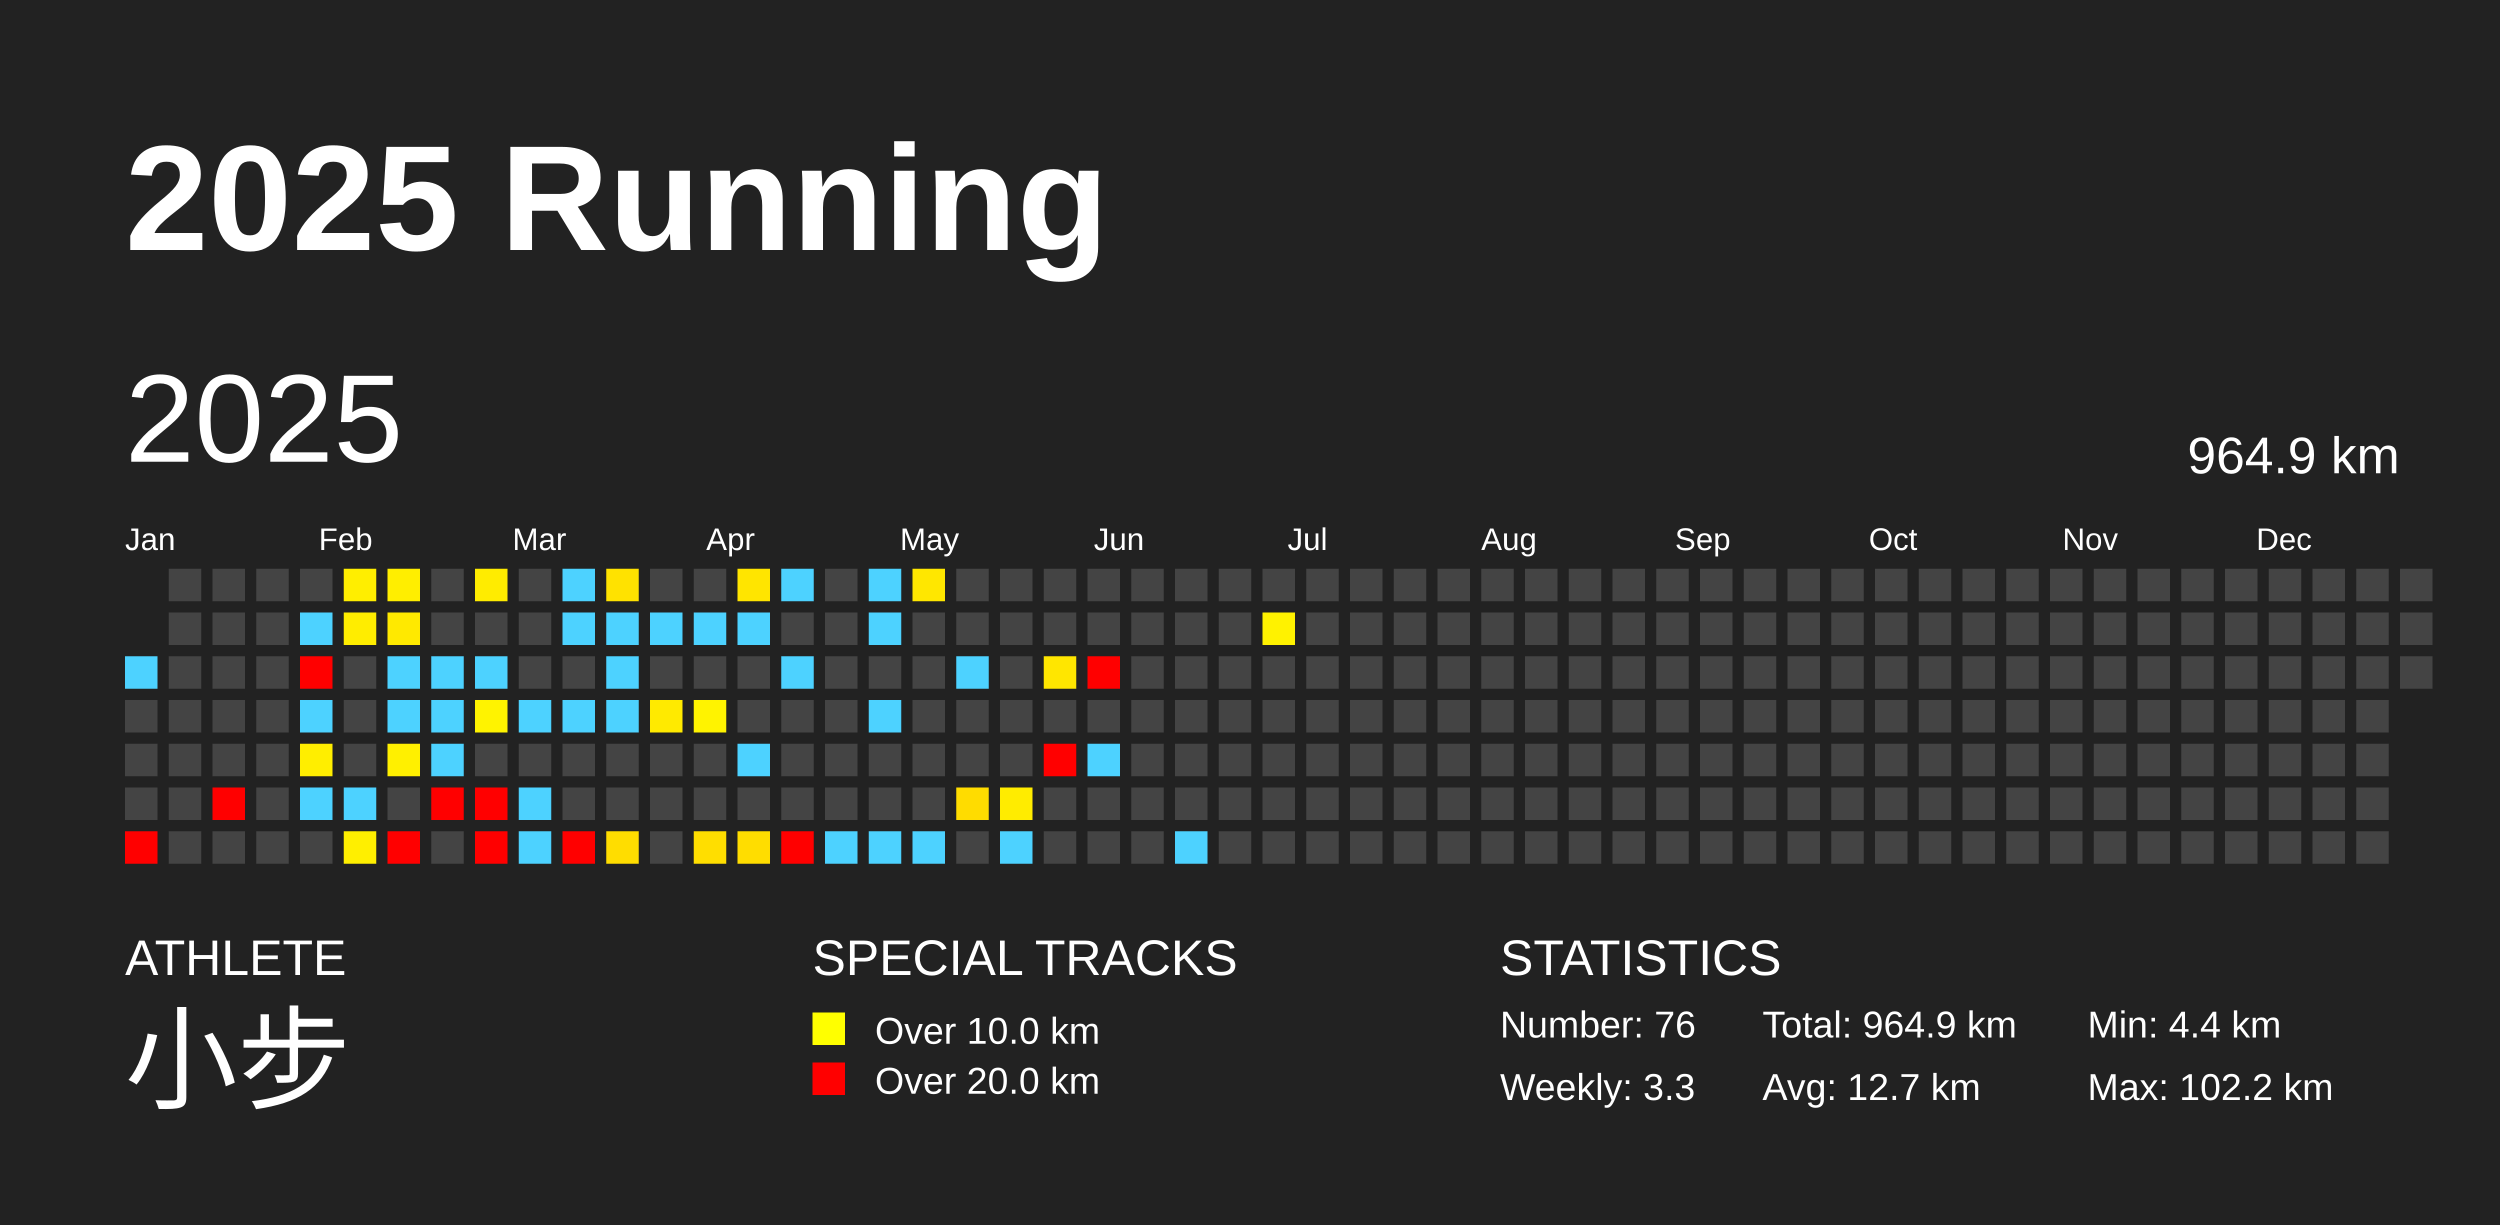
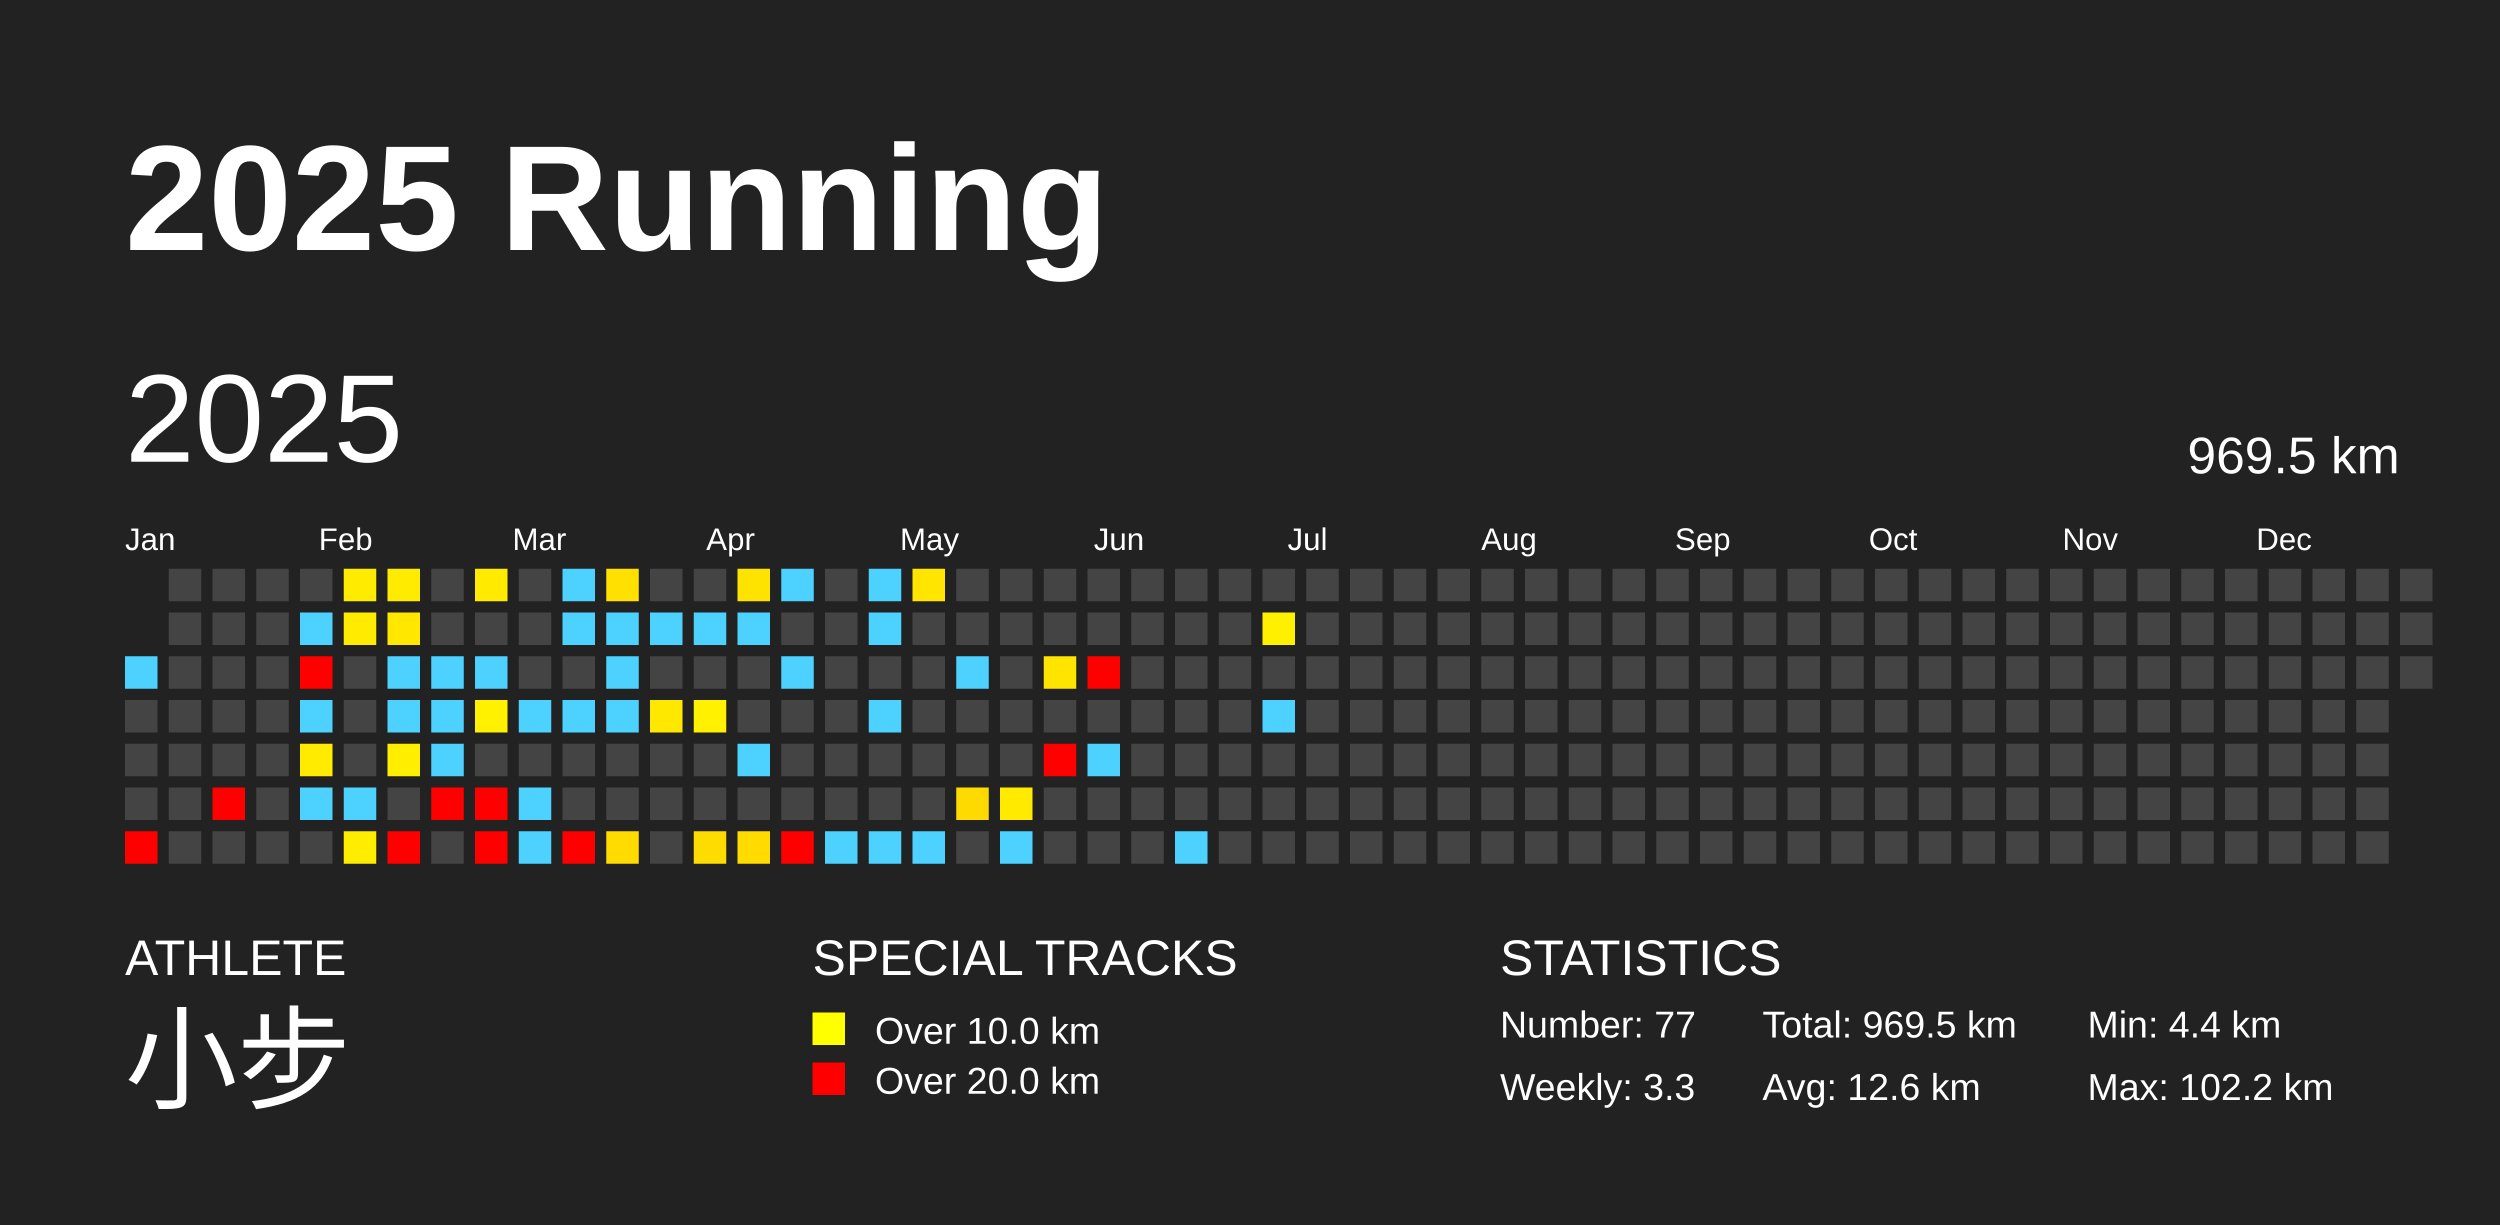
<svg xmlns="http://www.w3.org/2000/svg" baseProfile="full" height="98mm" version="1.1" viewBox="0,0,200,98" width="200mm">
  <defs />
  <rect fill="#222222" height="98" width="200" x="0" y="0" />
  <text fill="#FFFFFF" style="font-size:12px; font-family:Arial; font-weight:bold;" x="10" y="20">2025 Running</text>
  <text fill="#FFFFFF" style="font-size:4px; font-family:Arial" x="10" y="78">ATHLETE</text>
  <text fill="#FFFFFF" style="font-size:9px; font-family:Arial" x="10" y="88">小步</text>
  <text fill="#FFFFFF" style="font-size:4px; font-family:Arial" x="65" y="78">SPECIAL TRACKS</text>
  <rect fill="yellow" height="2.6" width="2.6" x="65" y="81" />
  <text fill="#FFFFFF" style="font-size:3px; font-family:Arial" x="70" y="83.5">Over 10.0 km</text>
  <rect fill="red" height="2.6" width="2.6" x="65" y="85" />
  <text fill="#FFFFFF" style="font-size:3px; font-family:Arial" x="70" y="87.5">Over 20.0 km</text>
  <text fill="#FFFFFF" style="font-size:4px; font-family:Arial" x="120" y="78">STATISTICS</text>
-   <text fill="#FFFFFF" style="font-size:3px; font-family:Arial" x="120" y="83">Number: 76</text>
+   <text fill="#FFFFFF" style="font-size:3px; font-family:Arial" x="120" y="83">Number: 77</text>
  <text fill="#FFFFFF" style="font-size:3px; font-family:Arial" x="120" y="88">Weekly: 3.3</text>
-   <text fill="#FFFFFF" style="font-size:3px; font-family:Arial" x="141" y="83">Total: 964.9 km</text>
-   <text fill="#FFFFFF" style="font-size:3px; font-family:Arial" x="141" y="88">Avg: 12.7 km</text>
+   <text fill="#FFFFFF" style="font-size:3px; font-family:Arial" x="141" y="83">Total: 969.5 km</text>
+   <text fill="#FFFFFF" style="font-size:3px; font-family:Arial" x="141" y="88">Avg: 12.6 km</text>
  <text fill="#FFFFFF" style="font-size:3px; font-family:Arial" x="167" y="83">Min: 4.4 km</text>
  <text fill="#FFFFFF" style="font-size:3px; font-family:Arial" x="167" y="88">Max: 102.2 km</text>
  <text dominant-baseline="hanging" fill="#FFFFFF" style="font-size:10.0px; font-family:Arial;" x="10" y="30">2025</text>
-   <text dominant-baseline="hanging" fill="#FFFFFF" style="font-size:4.125px; font-family:Arial;" x="175" y="35">964.9 km</text>
+   <text dominant-baseline="hanging" fill="#FFFFFF" style="font-size:4.125px; font-family:Arial;" x="175" y="35">969.5 km</text>
  <text fill="#FFFFFF" style="font-size:2.5px; font-family:Arial" x="10.0" y="44">Jan</text>
  <text fill="#FFFFFF" style="font-size:2.5px; font-family:Arial" x="25.5" y="44">Feb</text>
  <text fill="#FFFFFF" style="font-size:2.5px; font-family:Arial" x="41.0" y="44">Mar</text>
  <text fill="#FFFFFF" style="font-size:2.5px; font-family:Arial" x="56.5" y="44">Apr</text>
  <text fill="#FFFFFF" style="font-size:2.5px; font-family:Arial" x="72.0" y="44">May</text>
  <text fill="#FFFFFF" style="font-size:2.5px; font-family:Arial" x="87.5" y="44">Jun</text>
  <text fill="#FFFFFF" style="font-size:2.5px; font-family:Arial" x="103.0" y="44">Jul</text>
  <text fill="#FFFFFF" style="font-size:2.5px; font-family:Arial" x="118.5" y="44">Aug</text>
  <text fill="#FFFFFF" style="font-size:2.5px; font-family:Arial" x="134.0" y="44">Sep</text>
  <text fill="#FFFFFF" style="font-size:2.5px; font-family:Arial" x="149.5" y="44">Oct</text>
  <text fill="#FFFFFF" style="font-size:2.5px; font-family:Arial" x="165.0" y="44">Nov</text>
  <text fill="#FFFFFF" style="font-size:2.5px; font-family:Arial" x="180.5" y="44">Dec</text>
  <rect fill="#4dd2ff" height="2.6" width="2.6" x="10.0" y="52.5" />
  <rect fill="#444444" height="2.6" width="2.6" x="10.0" y="56.0" />
  <rect fill="#444444" height="2.6" width="2.6" x="10.0" y="59.5" />
  <rect fill="#444444" height="2.6" width="2.6" x="10.0" y="63.0" />
  <rect fill="red" height="2.6" width="2.6" x="10.0" y="66.5" />
  <rect fill="#444444" height="2.6" width="2.6" x="13.5" y="45.5" />
  <rect fill="#444444" height="2.6" width="2.6" x="13.5" y="49.0" />
  <rect fill="#444444" height="2.6" width="2.6" x="13.5" y="52.5" />
  <rect fill="#444444" height="2.6" width="2.6" x="13.5" y="56.0" />
  <rect fill="#444444" height="2.6" width="2.6" x="13.5" y="59.5" />
  <rect fill="#444444" height="2.6" width="2.6" x="13.5" y="63.0" />
  <rect fill="#444444" height="2.6" width="2.6" x="13.5" y="66.5" />
  <rect fill="#444444" height="2.6" width="2.6" x="17.0" y="45.5" />
  <rect fill="#444444" height="2.6" width="2.6" x="17.0" y="49.0" />
  <rect fill="#444444" height="2.6" width="2.6" x="17.0" y="52.5" />
  <rect fill="#444444" height="2.6" width="2.6" x="17.0" y="56.0" />
  <rect fill="#444444" height="2.6" width="2.6" x="17.0" y="59.5" />
  <rect fill="red" height="2.6" width="2.6" x="17.0" y="63.0" />
  <rect fill="#444444" height="2.6" width="2.6" x="17.0" y="66.5" />
  <rect fill="#444444" height="2.6" width="2.6" x="20.5" y="45.5" />
  <rect fill="#444444" height="2.6" width="2.6" x="20.5" y="49.0" />
  <rect fill="#444444" height="2.6" width="2.6" x="20.5" y="52.5" />
  <rect fill="#444444" height="2.6" width="2.6" x="20.5" y="56.0" />
  <rect fill="#444444" height="2.6" width="2.6" x="20.5" y="59.5" />
  <rect fill="#444444" height="2.6" width="2.6" x="20.5" y="63.0" />
  <rect fill="#444444" height="2.6" width="2.6" x="20.5" y="66.5" />
  <rect fill="#444444" height="2.6" width="2.6" x="24.0" y="45.5" />
  <rect fill="#4dd2ff" height="2.6" width="2.6" x="24.0" y="49.0" />
  <rect fill="red" height="2.6" width="2.6" x="24.0" y="52.5" />
  <rect fill="#4dd2ff" height="2.6" width="2.6" x="24.0" y="56.0" />
-   <rect fill="#ffee00" height="2.6" width="2.6" x="24.0" y="59.5" />
+   <rect fill="#ffeb00" height="2.6" width="2.6" x="24.0" y="59.5" />
  <rect fill="#4dd2ff" height="2.6" width="2.6" x="24.0" y="63.0" />
  <rect fill="#444444" height="2.6" width="2.6" x="24.0" y="66.5" />
-   <rect fill="#ffee00" height="2.6" width="2.6" x="27.5" y="45.5" />
-   <rect fill="#ffed00" height="2.6" width="2.6" x="27.5" y="49.0" />
+   <rect fill="#ffeb00" height="2.6" width="2.6" x="27.5" y="45.5" />
+   <rect fill="#ffeb00" height="2.6" width="2.6" x="27.5" y="49.0" />
  <rect fill="#444444" height="2.6" width="2.6" x="27.5" y="52.5" />
  <rect fill="#444444" height="2.6" width="2.6" x="27.5" y="56.0" />
  <rect fill="#444444" height="2.6" width="2.6" x="27.5" y="59.5" />
  <rect fill="#4dd2ff" height="2.6" width="2.6" x="27.5" y="63.0" />
-   <rect fill="#ffef00" height="2.6" width="2.6" x="27.5" y="66.5" />
-   <rect fill="#ffee00" height="2.6" width="2.6" x="31.0" y="45.5" />
-   <rect fill="#ffe900" height="2.6" width="2.6" x="31.0" y="49.0" />
+   <rect fill="#ffed00" height="2.6" width="2.6" x="27.5" y="66.5" />
+   <rect fill="#ffeb00" height="2.6" width="2.6" x="31.0" y="45.5" />
+   <rect fill="#ffe700" height="2.6" width="2.6" x="31.0" y="49.0" />
  <rect fill="#4dd2ff" height="2.6" width="2.6" x="31.0" y="52.5" />
  <rect fill="#4dd2ff" height="2.6" width="2.6" x="31.0" y="56.0" />
-   <rect fill="#fff000" height="2.6" width="2.6" x="31.0" y="59.5" />
+   <rect fill="#ffee00" height="2.6" width="2.6" x="31.0" y="59.5" />
  <rect fill="#444444" height="2.6" width="2.6" x="31.0" y="63.0" />
  <rect fill="red" height="2.6" width="2.6" x="31.0" y="66.5" />
  <rect fill="#444444" height="2.6" width="2.6" x="34.5" y="45.5" />
  <rect fill="#444444" height="2.6" width="2.6" x="34.5" y="49.0" />
  <rect fill="#4dd2ff" height="2.6" width="2.6" x="34.5" y="52.5" />
  <rect fill="#4dd2ff" height="2.6" width="2.6" x="34.5" y="56.0" />
  <rect fill="#4dd2ff" height="2.6" width="2.6" x="34.5" y="59.5" />
  <rect fill="red" height="2.6" width="2.6" x="34.5" y="63.0" />
  <rect fill="#444444" height="2.6" width="2.6" x="34.5" y="66.5" />
-   <rect fill="#ffec00" height="2.6" width="2.6" x="38.0" y="45.5" />
+   <rect fill="#ffea00" height="2.6" width="2.6" x="38.0" y="45.5" />
  <rect fill="#444444" height="2.6" width="2.6" x="38.0" y="49.0" />
  <rect fill="#4dd2ff" height="2.6" width="2.6" x="38.0" y="52.5" />
-   <rect fill="#fff300" height="2.6" width="2.6" x="38.0" y="56.0" />
+   <rect fill="#fff100" height="2.6" width="2.6" x="38.0" y="56.0" />
  <rect fill="#444444" height="2.6" width="2.6" x="38.0" y="59.5" />
  <rect fill="red" height="2.6" width="2.6" x="38.0" y="63.0" />
  <rect fill="red" height="2.6" width="2.6" x="38.0" y="66.5" />
  <rect fill="#444444" height="2.6" width="2.6" x="41.5" y="45.5" />
  <rect fill="#444444" height="2.6" width="2.6" x="41.5" y="49.0" />
  <rect fill="#444444" height="2.6" width="2.6" x="41.5" y="52.5" />
  <rect fill="#4dd2ff" height="2.6" width="2.6" x="41.5" y="56.0" />
  <rect fill="#444444" height="2.6" width="2.6" x="41.5" y="59.5" />
  <rect fill="#4dd2ff" height="2.6" width="2.6" x="41.5" y="63.0" />
  <rect fill="#4dd2ff" height="2.6" width="2.6" x="41.5" y="66.5" />
  <rect fill="#4dd2ff" height="2.6" width="2.6" x="45.0" y="45.5" />
  <rect fill="#4dd2ff" height="2.6" width="2.6" x="45.0" y="49.0" />
  <rect fill="#444444" height="2.6" width="2.6" x="45.0" y="52.5" />
  <rect fill="#4dd2ff" height="2.6" width="2.6" x="45.0" y="56.0" />
  <rect fill="#444444" height="2.6" width="2.6" x="45.0" y="59.5" />
  <rect fill="#444444" height="2.6" width="2.6" x="45.0" y="63.0" />
  <rect fill="red" height="2.6" width="2.6" x="45.0" y="66.5" />
-   <rect fill="#ffe200" height="2.6" width="2.6" x="48.5" y="45.5" />
+   <rect fill="#ffe000" height="2.6" width="2.6" x="48.5" y="45.5" />
  <rect fill="#4dd2ff" height="2.6" width="2.6" x="48.5" y="49.0" />
  <rect fill="#4dd2ff" height="2.6" width="2.6" x="48.5" y="52.5" />
  <rect fill="#4dd2ff" height="2.6" width="2.6" x="48.5" y="56.0" />
  <rect fill="#444444" height="2.6" width="2.6" x="48.5" y="59.5" />
  <rect fill="#444444" height="2.6" width="2.6" x="48.5" y="63.0" />
-   <rect fill="#ffdd00" height="2.6" width="2.6" x="48.5" y="66.5" />
+   <rect fill="#ffdb00" height="2.6" width="2.6" x="48.5" y="66.5" />
  <rect fill="#444444" height="2.6" width="2.6" x="52.0" y="45.5" />
  <rect fill="#4dd2ff" height="2.6" width="2.6" x="52.0" y="49.0" />
  <rect fill="#444444" height="2.6" width="2.6" x="52.0" y="52.5" />
-   <rect fill="#ffea00" height="2.6" width="2.6" x="52.0" y="56.0" />
+   <rect fill="#ffe800" height="2.6" width="2.6" x="52.0" y="56.0" />
  <rect fill="#444444" height="2.6" width="2.6" x="52.0" y="59.5" />
  <rect fill="#444444" height="2.6" width="2.6" x="52.0" y="63.0" />
  <rect fill="#444444" height="2.6" width="2.6" x="52.0" y="66.5" />
  <rect fill="#444444" height="2.6" width="2.6" x="55.5" y="45.5" />
  <rect fill="#4dd2ff" height="2.6" width="2.6" x="55.5" y="49.0" />
  <rect fill="#444444" height="2.6" width="2.6" x="55.5" y="52.5" />
-   <rect fill="#fff300" height="2.6" width="2.6" x="55.5" y="56.0" />
+   <rect fill="#fff100" height="2.6" width="2.6" x="55.5" y="56.0" />
  <rect fill="#444444" height="2.6" width="2.6" x="55.5" y="59.5" />
  <rect fill="#444444" height="2.6" width="2.6" x="55.5" y="63.0" />
-   <rect fill="#ffde00" height="2.6" width="2.6" x="55.5" y="66.5" />
-   <rect fill="#ffe500" height="2.6" width="2.6" x="59.0" y="45.5" />
+   <rect fill="#ffdc00" height="2.6" width="2.6" x="55.5" y="66.5" />
+   <rect fill="#ffe300" height="2.6" width="2.6" x="59.0" y="45.5" />
  <rect fill="#4dd2ff" height="2.6" width="2.6" x="59.0" y="49.0" />
  <rect fill="#444444" height="2.6" width="2.6" x="59.0" y="52.5" />
  <rect fill="#444444" height="2.6" width="2.6" x="59.0" y="56.0" />
  <rect fill="#4dd2ff" height="2.6" width="2.6" x="59.0" y="59.5" />
  <rect fill="#444444" height="2.6" width="2.6" x="59.0" y="63.0" />
-   <rect fill="#ffdd00" height="2.6" width="2.6" x="59.0" y="66.5" />
+   <rect fill="#ffdb00" height="2.6" width="2.6" x="59.0" y="66.5" />
  <rect fill="#4dd2ff" height="2.6" width="2.6" x="62.5" y="45.5" />
  <rect fill="#444444" height="2.6" width="2.6" x="62.5" y="49.0" />
  <rect fill="#4dd2ff" height="2.6" width="2.6" x="62.5" y="52.5" />
  <rect fill="#444444" height="2.6" width="2.6" x="62.5" y="56.0" />
  <rect fill="#444444" height="2.6" width="2.6" x="62.5" y="59.5" />
  <rect fill="#444444" height="2.6" width="2.6" x="62.5" y="63.0" />
  <rect fill="red" height="2.6" width="2.6" x="62.5" y="66.5" />
  <rect fill="#444444" height="2.6" width="2.6" x="66.0" y="45.5" />
  <rect fill="#444444" height="2.6" width="2.6" x="66.0" y="49.0" />
  <rect fill="#444444" height="2.6" width="2.6" x="66.0" y="52.5" />
  <rect fill="#444444" height="2.6" width="2.6" x="66.0" y="56.0" />
  <rect fill="#444444" height="2.6" width="2.6" x="66.0" y="59.5" />
  <rect fill="#444444" height="2.6" width="2.6" x="66.0" y="63.0" />
  <rect fill="#4dd2ff" height="2.6" width="2.6" x="66.0" y="66.5" />
  <rect fill="#4dd2ff" height="2.6" width="2.6" x="69.5" y="45.5" />
  <rect fill="#4dd2ff" height="2.6" width="2.6" x="69.5" y="49.0" />
  <rect fill="#444444" height="2.6" width="2.6" x="69.5" y="52.5" />
  <rect fill="#4dd2ff" height="2.6" width="2.6" x="69.5" y="56.0" />
  <rect fill="#444444" height="2.6" width="2.6" x="69.5" y="59.5" />
  <rect fill="#444444" height="2.6" width="2.6" x="69.5" y="63.0" />
  <rect fill="#4dd2ff" height="2.6" width="2.6" x="69.5" y="66.5" />
-   <rect fill="#ffe700" height="2.6" width="2.6" x="73.0" y="45.5" />
+   <rect fill="#ffe500" height="2.6" width="2.6" x="73.0" y="45.5" />
  <rect fill="#444444" height="2.6" width="2.6" x="73.0" y="49.0" />
  <rect fill="#444444" height="2.6" width="2.6" x="73.0" y="52.5" />
  <rect fill="#444444" height="2.6" width="2.6" x="73.0" y="56.0" />
  <rect fill="#444444" height="2.6" width="2.6" x="73.0" y="59.5" />
  <rect fill="#444444" height="2.6" width="2.6" x="73.0" y="63.0" />
  <rect fill="#4dd2ff" height="2.6" width="2.6" x="73.0" y="66.5" />
  <rect fill="#444444" height="2.6" width="2.6" x="76.5" y="45.5" />
  <rect fill="#444444" height="2.6" width="2.6" x="76.5" y="49.0" />
  <rect fill="#4dd2ff" height="2.6" width="2.6" x="76.5" y="52.5" />
  <rect fill="#444444" height="2.6" width="2.6" x="76.5" y="56.0" />
  <rect fill="#444444" height="2.6" width="2.6" x="76.5" y="59.5" />
-   <rect fill="#ffdc00" height="2.6" width="2.6" x="76.5" y="63.0" />
+   <rect fill="#ffda00" height="2.6" width="2.6" x="76.5" y="63.0" />
  <rect fill="#444444" height="2.6" width="2.6" x="76.5" y="66.5" />
  <rect fill="#444444" height="2.6" width="2.6" x="80.0" y="45.5" />
  <rect fill="#444444" height="2.6" width="2.6" x="80.0" y="49.0" />
  <rect fill="#444444" height="2.6" width="2.6" x="80.0" y="52.5" />
  <rect fill="#444444" height="2.6" width="2.6" x="80.0" y="56.0" />
  <rect fill="#444444" height="2.6" width="2.6" x="80.0" y="59.5" />
-   <rect fill="#ffec00" height="2.6" width="2.6" x="80.0" y="63.0" />
+   <rect fill="#ffea00" height="2.6" width="2.6" x="80.0" y="63.0" />
  <rect fill="#4dd2ff" height="2.6" width="2.6" x="80.0" y="66.5" />
  <rect fill="#444444" height="2.6" width="2.6" x="83.5" y="45.5" />
  <rect fill="#444444" height="2.6" width="2.6" x="83.5" y="49.0" />
-   <rect fill="#ffe600" height="2.6" width="2.6" x="83.5" y="52.5" />
+   <rect fill="#ffe400" height="2.6" width="2.6" x="83.5" y="52.5" />
  <rect fill="#444444" height="2.6" width="2.6" x="83.5" y="56.0" />
  <rect fill="red" height="2.6" width="2.6" x="83.5" y="59.5" />
  <rect fill="#444444" height="2.6" width="2.6" x="83.5" y="63.0" />
  <rect fill="#444444" height="2.6" width="2.6" x="83.5" y="66.5" />
  <rect fill="#444444" height="2.6" width="2.6" x="87.0" y="45.5" />
  <rect fill="#444444" height="2.6" width="2.6" x="87.0" y="49.0" />
  <rect fill="red" height="2.6" width="2.6" x="87.0" y="52.5" />
  <rect fill="#444444" height="2.6" width="2.6" x="87.0" y="56.0" />
  <rect fill="#4dd2ff" height="2.6" width="2.6" x="87.0" y="59.5" />
  <rect fill="#444444" height="2.6" width="2.6" x="87.0" y="63.0" />
  <rect fill="#444444" height="2.6" width="2.6" x="87.0" y="66.5" />
  <rect fill="#444444" height="2.6" width="2.6" x="90.5" y="45.5" />
  <rect fill="#444444" height="2.6" width="2.6" x="90.5" y="49.0" />
  <rect fill="#444444" height="2.6" width="2.6" x="90.5" y="52.5" />
  <rect fill="#444444" height="2.6" width="2.6" x="90.5" y="56.0" />
  <rect fill="#444444" height="2.6" width="2.6" x="90.5" y="59.5" />
  <rect fill="#444444" height="2.6" width="2.6" x="90.5" y="63.0" />
  <rect fill="#444444" height="2.6" width="2.6" x="90.5" y="66.5" />
  <rect fill="#444444" height="2.6" width="2.6" x="94.0" y="45.5" />
  <rect fill="#444444" height="2.6" width="2.6" x="94.0" y="49.0" />
  <rect fill="#444444" height="2.6" width="2.6" x="94.0" y="52.5" />
  <rect fill="#444444" height="2.6" width="2.6" x="94.0" y="56.0" />
  <rect fill="#444444" height="2.6" width="2.6" x="94.0" y="59.5" />
  <rect fill="#444444" height="2.6" width="2.6" x="94.0" y="63.0" />
  <rect fill="#4dd2ff" height="2.6" width="2.6" x="94.0" y="66.5" />
  <rect fill="#444444" height="2.6" width="2.6" x="97.5" y="45.5" />
  <rect fill="#444444" height="2.6" width="2.6" x="97.5" y="49.0" />
  <rect fill="#444444" height="2.6" width="2.6" x="97.5" y="52.5" />
  <rect fill="#444444" height="2.6" width="2.6" x="97.5" y="56.0" />
  <rect fill="#444444" height="2.6" width="2.6" x="97.5" y="59.5" />
  <rect fill="#444444" height="2.6" width="2.6" x="97.5" y="63.0" />
  <rect fill="#444444" height="2.6" width="2.6" x="97.5" y="66.5" />
  <rect fill="#444444" height="2.6" width="2.6" x="101.0" y="45.5" />
-   <rect fill="#fff200" height="2.6" width="2.6" x="101.0" y="49.0" />
+   <rect fill="#fff000" height="2.6" width="2.6" x="101.0" y="49.0" />
  <rect fill="#444444" height="2.6" width="2.6" x="101.0" y="52.5" />
-   <rect fill="#444444" height="2.6" width="2.6" x="101.0" y="56.0" />
+   <rect fill="#4dd2ff" height="2.6" width="2.6" x="101.0" y="56.0" />
  <rect fill="#444444" height="2.6" width="2.6" x="101.0" y="59.5" />
  <rect fill="#444444" height="2.6" width="2.6" x="101.0" y="63.0" />
  <rect fill="#444444" height="2.6" width="2.6" x="101.0" y="66.5" />
  <rect fill="#444444" height="2.6" width="2.6" x="104.5" y="45.5" />
  <rect fill="#444444" height="2.6" width="2.6" x="104.5" y="49.0" />
  <rect fill="#444444" height="2.6" width="2.6" x="104.5" y="52.5" />
  <rect fill="#444444" height="2.6" width="2.6" x="104.5" y="56.0" />
  <rect fill="#444444" height="2.6" width="2.6" x="104.5" y="59.5" />
  <rect fill="#444444" height="2.6" width="2.6" x="104.5" y="63.0" />
  <rect fill="#444444" height="2.6" width="2.6" x="104.5" y="66.5" />
  <rect fill="#444444" height="2.6" width="2.6" x="108.0" y="45.5" />
  <rect fill="#444444" height="2.6" width="2.6" x="108.0" y="49.0" />
  <rect fill="#444444" height="2.6" width="2.6" x="108.0" y="52.5" />
  <rect fill="#444444" height="2.6" width="2.6" x="108.0" y="56.0" />
  <rect fill="#444444" height="2.6" width="2.6" x="108.0" y="59.5" />
  <rect fill="#444444" height="2.6" width="2.6" x="108.0" y="63.0" />
  <rect fill="#444444" height="2.6" width="2.6" x="108.0" y="66.5" />
  <rect fill="#444444" height="2.6" width="2.6" x="111.5" y="45.5" />
  <rect fill="#444444" height="2.6" width="2.6" x="111.5" y="49.0" />
  <rect fill="#444444" height="2.6" width="2.6" x="111.5" y="52.5" />
  <rect fill="#444444" height="2.6" width="2.6" x="111.5" y="56.0" />
  <rect fill="#444444" height="2.6" width="2.6" x="111.5" y="59.5" />
  <rect fill="#444444" height="2.6" width="2.6" x="111.5" y="63.0" />
  <rect fill="#444444" height="2.6" width="2.6" x="111.5" y="66.5" />
  <rect fill="#444444" height="2.6" width="2.6" x="115.0" y="45.5" />
  <rect fill="#444444" height="2.6" width="2.6" x="115.0" y="49.0" />
  <rect fill="#444444" height="2.6" width="2.6" x="115.0" y="52.5" />
  <rect fill="#444444" height="2.6" width="2.6" x="115.0" y="56.0" />
  <rect fill="#444444" height="2.6" width="2.6" x="115.0" y="59.5" />
  <rect fill="#444444" height="2.6" width="2.6" x="115.0" y="63.0" />
  <rect fill="#444444" height="2.6" width="2.6" x="115.0" y="66.5" />
  <rect fill="#444444" height="2.6" width="2.6" x="118.5" y="45.5" />
  <rect fill="#444444" height="2.6" width="2.6" x="118.5" y="49.0" />
  <rect fill="#444444" height="2.6" width="2.6" x="118.5" y="52.5" />
  <rect fill="#444444" height="2.6" width="2.6" x="118.5" y="56.0" />
  <rect fill="#444444" height="2.6" width="2.6" x="118.5" y="59.5" />
  <rect fill="#444444" height="2.6" width="2.6" x="118.5" y="63.0" />
  <rect fill="#444444" height="2.6" width="2.6" x="118.5" y="66.5" />
  <rect fill="#444444" height="2.6" width="2.6" x="122.0" y="45.5" />
  <rect fill="#444444" height="2.6" width="2.6" x="122.0" y="49.0" />
  <rect fill="#444444" height="2.6" width="2.6" x="122.0" y="52.5" />
  <rect fill="#444444" height="2.6" width="2.6" x="122.0" y="56.0" />
  <rect fill="#444444" height="2.6" width="2.6" x="122.0" y="59.5" />
  <rect fill="#444444" height="2.6" width="2.6" x="122.0" y="63.0" />
  <rect fill="#444444" height="2.6" width="2.6" x="122.0" y="66.5" />
  <rect fill="#444444" height="2.6" width="2.6" x="125.5" y="45.5" />
  <rect fill="#444444" height="2.6" width="2.6" x="125.5" y="49.0" />
  <rect fill="#444444" height="2.6" width="2.6" x="125.5" y="52.5" />
  <rect fill="#444444" height="2.6" width="2.6" x="125.5" y="56.0" />
  <rect fill="#444444" height="2.6" width="2.6" x="125.5" y="59.5" />
  <rect fill="#444444" height="2.6" width="2.6" x="125.5" y="63.0" />
  <rect fill="#444444" height="2.6" width="2.6" x="125.5" y="66.5" />
  <rect fill="#444444" height="2.6" width="2.6" x="129.0" y="45.5" />
  <rect fill="#444444" height="2.6" width="2.6" x="129.0" y="49.0" />
  <rect fill="#444444" height="2.6" width="2.6" x="129.0" y="52.5" />
  <rect fill="#444444" height="2.6" width="2.6" x="129.0" y="56.0" />
  <rect fill="#444444" height="2.6" width="2.6" x="129.0" y="59.5" />
  <rect fill="#444444" height="2.6" width="2.6" x="129.0" y="63.0" />
  <rect fill="#444444" height="2.6" width="2.6" x="129.0" y="66.5" />
  <rect fill="#444444" height="2.6" width="2.6" x="132.5" y="45.5" />
  <rect fill="#444444" height="2.6" width="2.6" x="132.5" y="49.0" />
  <rect fill="#444444" height="2.6" width="2.6" x="132.5" y="52.5" />
  <rect fill="#444444" height="2.6" width="2.6" x="132.5" y="56.0" />
  <rect fill="#444444" height="2.6" width="2.6" x="132.5" y="59.5" />
  <rect fill="#444444" height="2.6" width="2.6" x="132.5" y="63.0" />
  <rect fill="#444444" height="2.6" width="2.6" x="132.5" y="66.5" />
  <rect fill="#444444" height="2.6" width="2.6" x="136.0" y="45.5" />
  <rect fill="#444444" height="2.6" width="2.6" x="136.0" y="49.0" />
  <rect fill="#444444" height="2.6" width="2.6" x="136.0" y="52.5" />
  <rect fill="#444444" height="2.6" width="2.6" x="136.0" y="56.0" />
  <rect fill="#444444" height="2.6" width="2.6" x="136.0" y="59.5" />
  <rect fill="#444444" height="2.6" width="2.6" x="136.0" y="63.0" />
  <rect fill="#444444" height="2.6" width="2.6" x="136.0" y="66.5" />
  <rect fill="#444444" height="2.6" width="2.6" x="139.5" y="45.5" />
  <rect fill="#444444" height="2.6" width="2.6" x="139.5" y="49.0" />
  <rect fill="#444444" height="2.6" width="2.6" x="139.5" y="52.5" />
  <rect fill="#444444" height="2.6" width="2.6" x="139.5" y="56.0" />
  <rect fill="#444444" height="2.6" width="2.6" x="139.5" y="59.5" />
  <rect fill="#444444" height="2.6" width="2.6" x="139.5" y="63.0" />
  <rect fill="#444444" height="2.6" width="2.6" x="139.5" y="66.5" />
  <rect fill="#444444" height="2.6" width="2.6" x="143.0" y="45.5" />
  <rect fill="#444444" height="2.6" width="2.6" x="143.0" y="49.0" />
  <rect fill="#444444" height="2.6" width="2.6" x="143.0" y="52.5" />
  <rect fill="#444444" height="2.6" width="2.6" x="143.0" y="56.0" />
  <rect fill="#444444" height="2.6" width="2.6" x="143.0" y="59.5" />
  <rect fill="#444444" height="2.6" width="2.6" x="143.0" y="63.0" />
  <rect fill="#444444" height="2.6" width="2.6" x="143.0" y="66.5" />
  <rect fill="#444444" height="2.6" width="2.6" x="146.5" y="45.5" />
  <rect fill="#444444" height="2.6" width="2.6" x="146.5" y="49.0" />
  <rect fill="#444444" height="2.6" width="2.6" x="146.5" y="52.5" />
  <rect fill="#444444" height="2.6" width="2.6" x="146.5" y="56.0" />
  <rect fill="#444444" height="2.6" width="2.6" x="146.5" y="59.5" />
  <rect fill="#444444" height="2.6" width="2.6" x="146.5" y="63.0" />
  <rect fill="#444444" height="2.6" width="2.6" x="146.5" y="66.5" />
  <rect fill="#444444" height="2.6" width="2.6" x="150.0" y="45.5" />
  <rect fill="#444444" height="2.6" width="2.6" x="150.0" y="49.0" />
  <rect fill="#444444" height="2.6" width="2.6" x="150.0" y="52.5" />
  <rect fill="#444444" height="2.6" width="2.6" x="150.0" y="56.0" />
  <rect fill="#444444" height="2.6" width="2.6" x="150.0" y="59.5" />
  <rect fill="#444444" height="2.6" width="2.6" x="150.0" y="63.0" />
  <rect fill="#444444" height="2.6" width="2.6" x="150.0" y="66.5" />
  <rect fill="#444444" height="2.6" width="2.6" x="153.5" y="45.5" />
  <rect fill="#444444" height="2.6" width="2.6" x="153.5" y="49.0" />
  <rect fill="#444444" height="2.6" width="2.6" x="153.5" y="52.5" />
  <rect fill="#444444" height="2.6" width="2.6" x="153.5" y="56.0" />
  <rect fill="#444444" height="2.6" width="2.6" x="153.5" y="59.5" />
  <rect fill="#444444" height="2.6" width="2.6" x="153.5" y="63.0" />
  <rect fill="#444444" height="2.6" width="2.6" x="153.5" y="66.5" />
  <rect fill="#444444" height="2.6" width="2.6" x="157.0" y="45.5" />
  <rect fill="#444444" height="2.6" width="2.6" x="157.0" y="49.0" />
  <rect fill="#444444" height="2.6" width="2.6" x="157.0" y="52.5" />
  <rect fill="#444444" height="2.6" width="2.6" x="157.0" y="56.0" />
  <rect fill="#444444" height="2.6" width="2.6" x="157.0" y="59.5" />
  <rect fill="#444444" height="2.6" width="2.6" x="157.0" y="63.0" />
  <rect fill="#444444" height="2.6" width="2.6" x="157.0" y="66.5" />
  <rect fill="#444444" height="2.6" width="2.6" x="160.5" y="45.5" />
  <rect fill="#444444" height="2.6" width="2.6" x="160.5" y="49.0" />
  <rect fill="#444444" height="2.6" width="2.6" x="160.5" y="52.5" />
  <rect fill="#444444" height="2.6" width="2.6" x="160.5" y="56.0" />
  <rect fill="#444444" height="2.6" width="2.6" x="160.5" y="59.5" />
  <rect fill="#444444" height="2.6" width="2.6" x="160.5" y="63.0" />
  <rect fill="#444444" height="2.6" width="2.6" x="160.5" y="66.5" />
  <rect fill="#444444" height="2.6" width="2.6" x="164.0" y="45.5" />
  <rect fill="#444444" height="2.6" width="2.6" x="164.0" y="49.0" />
  <rect fill="#444444" height="2.6" width="2.6" x="164.0" y="52.5" />
  <rect fill="#444444" height="2.6" width="2.6" x="164.0" y="56.0" />
  <rect fill="#444444" height="2.6" width="2.6" x="164.0" y="59.5" />
  <rect fill="#444444" height="2.6" width="2.6" x="164.0" y="63.0" />
  <rect fill="#444444" height="2.6" width="2.6" x="164.0" y="66.5" />
  <rect fill="#444444" height="2.6" width="2.6" x="167.5" y="45.5" />
  <rect fill="#444444" height="2.6" width="2.6" x="167.5" y="49.0" />
  <rect fill="#444444" height="2.6" width="2.6" x="167.5" y="52.5" />
  <rect fill="#444444" height="2.6" width="2.6" x="167.5" y="56.0" />
  <rect fill="#444444" height="2.6" width="2.6" x="167.5" y="59.5" />
  <rect fill="#444444" height="2.6" width="2.6" x="167.5" y="63.0" />
  <rect fill="#444444" height="2.6" width="2.6" x="167.5" y="66.5" />
  <rect fill="#444444" height="2.6" width="2.6" x="171.0" y="45.5" />
  <rect fill="#444444" height="2.6" width="2.6" x="171.0" y="49.0" />
  <rect fill="#444444" height="2.6" width="2.6" x="171.0" y="52.5" />
  <rect fill="#444444" height="2.6" width="2.6" x="171.0" y="56.0" />
  <rect fill="#444444" height="2.6" width="2.6" x="171.0" y="59.5" />
  <rect fill="#444444" height="2.6" width="2.6" x="171.0" y="63.0" />
  <rect fill="#444444" height="2.6" width="2.6" x="171.0" y="66.5" />
  <rect fill="#444444" height="2.6" width="2.6" x="174.5" y="45.5" />
  <rect fill="#444444" height="2.6" width="2.6" x="174.5" y="49.0" />
  <rect fill="#444444" height="2.6" width="2.6" x="174.5" y="52.5" />
  <rect fill="#444444" height="2.6" width="2.6" x="174.5" y="56.0" />
  <rect fill="#444444" height="2.6" width="2.6" x="174.5" y="59.5" />
  <rect fill="#444444" height="2.6" width="2.6" x="174.5" y="63.0" />
  <rect fill="#444444" height="2.6" width="2.6" x="174.5" y="66.5" />
  <rect fill="#444444" height="2.6" width="2.6" x="178.0" y="45.5" />
  <rect fill="#444444" height="2.6" width="2.6" x="178.0" y="49.0" />
  <rect fill="#444444" height="2.6" width="2.6" x="178.0" y="52.5" />
  <rect fill="#444444" height="2.6" width="2.6" x="178.0" y="56.0" />
  <rect fill="#444444" height="2.6" width="2.6" x="178.0" y="59.5" />
  <rect fill="#444444" height="2.6" width="2.6" x="178.0" y="63.0" />
  <rect fill="#444444" height="2.6" width="2.6" x="178.0" y="66.5" />
  <rect fill="#444444" height="2.6" width="2.6" x="181.5" y="45.5" />
  <rect fill="#444444" height="2.6" width="2.6" x="181.5" y="49.0" />
  <rect fill="#444444" height="2.6" width="2.6" x="181.5" y="52.5" />
  <rect fill="#444444" height="2.6" width="2.6" x="181.5" y="56.0" />
  <rect fill="#444444" height="2.6" width="2.6" x="181.5" y="59.5" />
  <rect fill="#444444" height="2.6" width="2.6" x="181.5" y="63.0" />
  <rect fill="#444444" height="2.6" width="2.6" x="181.5" y="66.5" />
  <rect fill="#444444" height="2.6" width="2.6" x="185.0" y="45.5" />
  <rect fill="#444444" height="2.6" width="2.6" x="185.0" y="49.0" />
  <rect fill="#444444" height="2.6" width="2.6" x="185.0" y="52.5" />
  <rect fill="#444444" height="2.6" width="2.6" x="185.0" y="56.0" />
  <rect fill="#444444" height="2.6" width="2.6" x="185.0" y="59.5" />
  <rect fill="#444444" height="2.6" width="2.6" x="185.0" y="63.0" />
  <rect fill="#444444" height="2.6" width="2.6" x="185.0" y="66.5" />
  <rect fill="#444444" height="2.6" width="2.6" x="188.5" y="45.5" />
  <rect fill="#444444" height="2.6" width="2.6" x="188.5" y="49.0" />
  <rect fill="#444444" height="2.6" width="2.6" x="188.5" y="52.5" />
  <rect fill="#444444" height="2.6" width="2.6" x="188.5" y="56.0" />
  <rect fill="#444444" height="2.6" width="2.6" x="188.5" y="59.5" />
  <rect fill="#444444" height="2.6" width="2.6" x="188.5" y="63.0" />
  <rect fill="#444444" height="2.6" width="2.6" x="188.5" y="66.5" />
  <rect fill="#444444" height="2.6" width="2.6" x="192.0" y="45.5" />
  <rect fill="#444444" height="2.6" width="2.6" x="192.0" y="49.0" />
  <rect fill="#444444" height="2.6" width="2.6" x="192.0" y="52.5" />
</svg>
